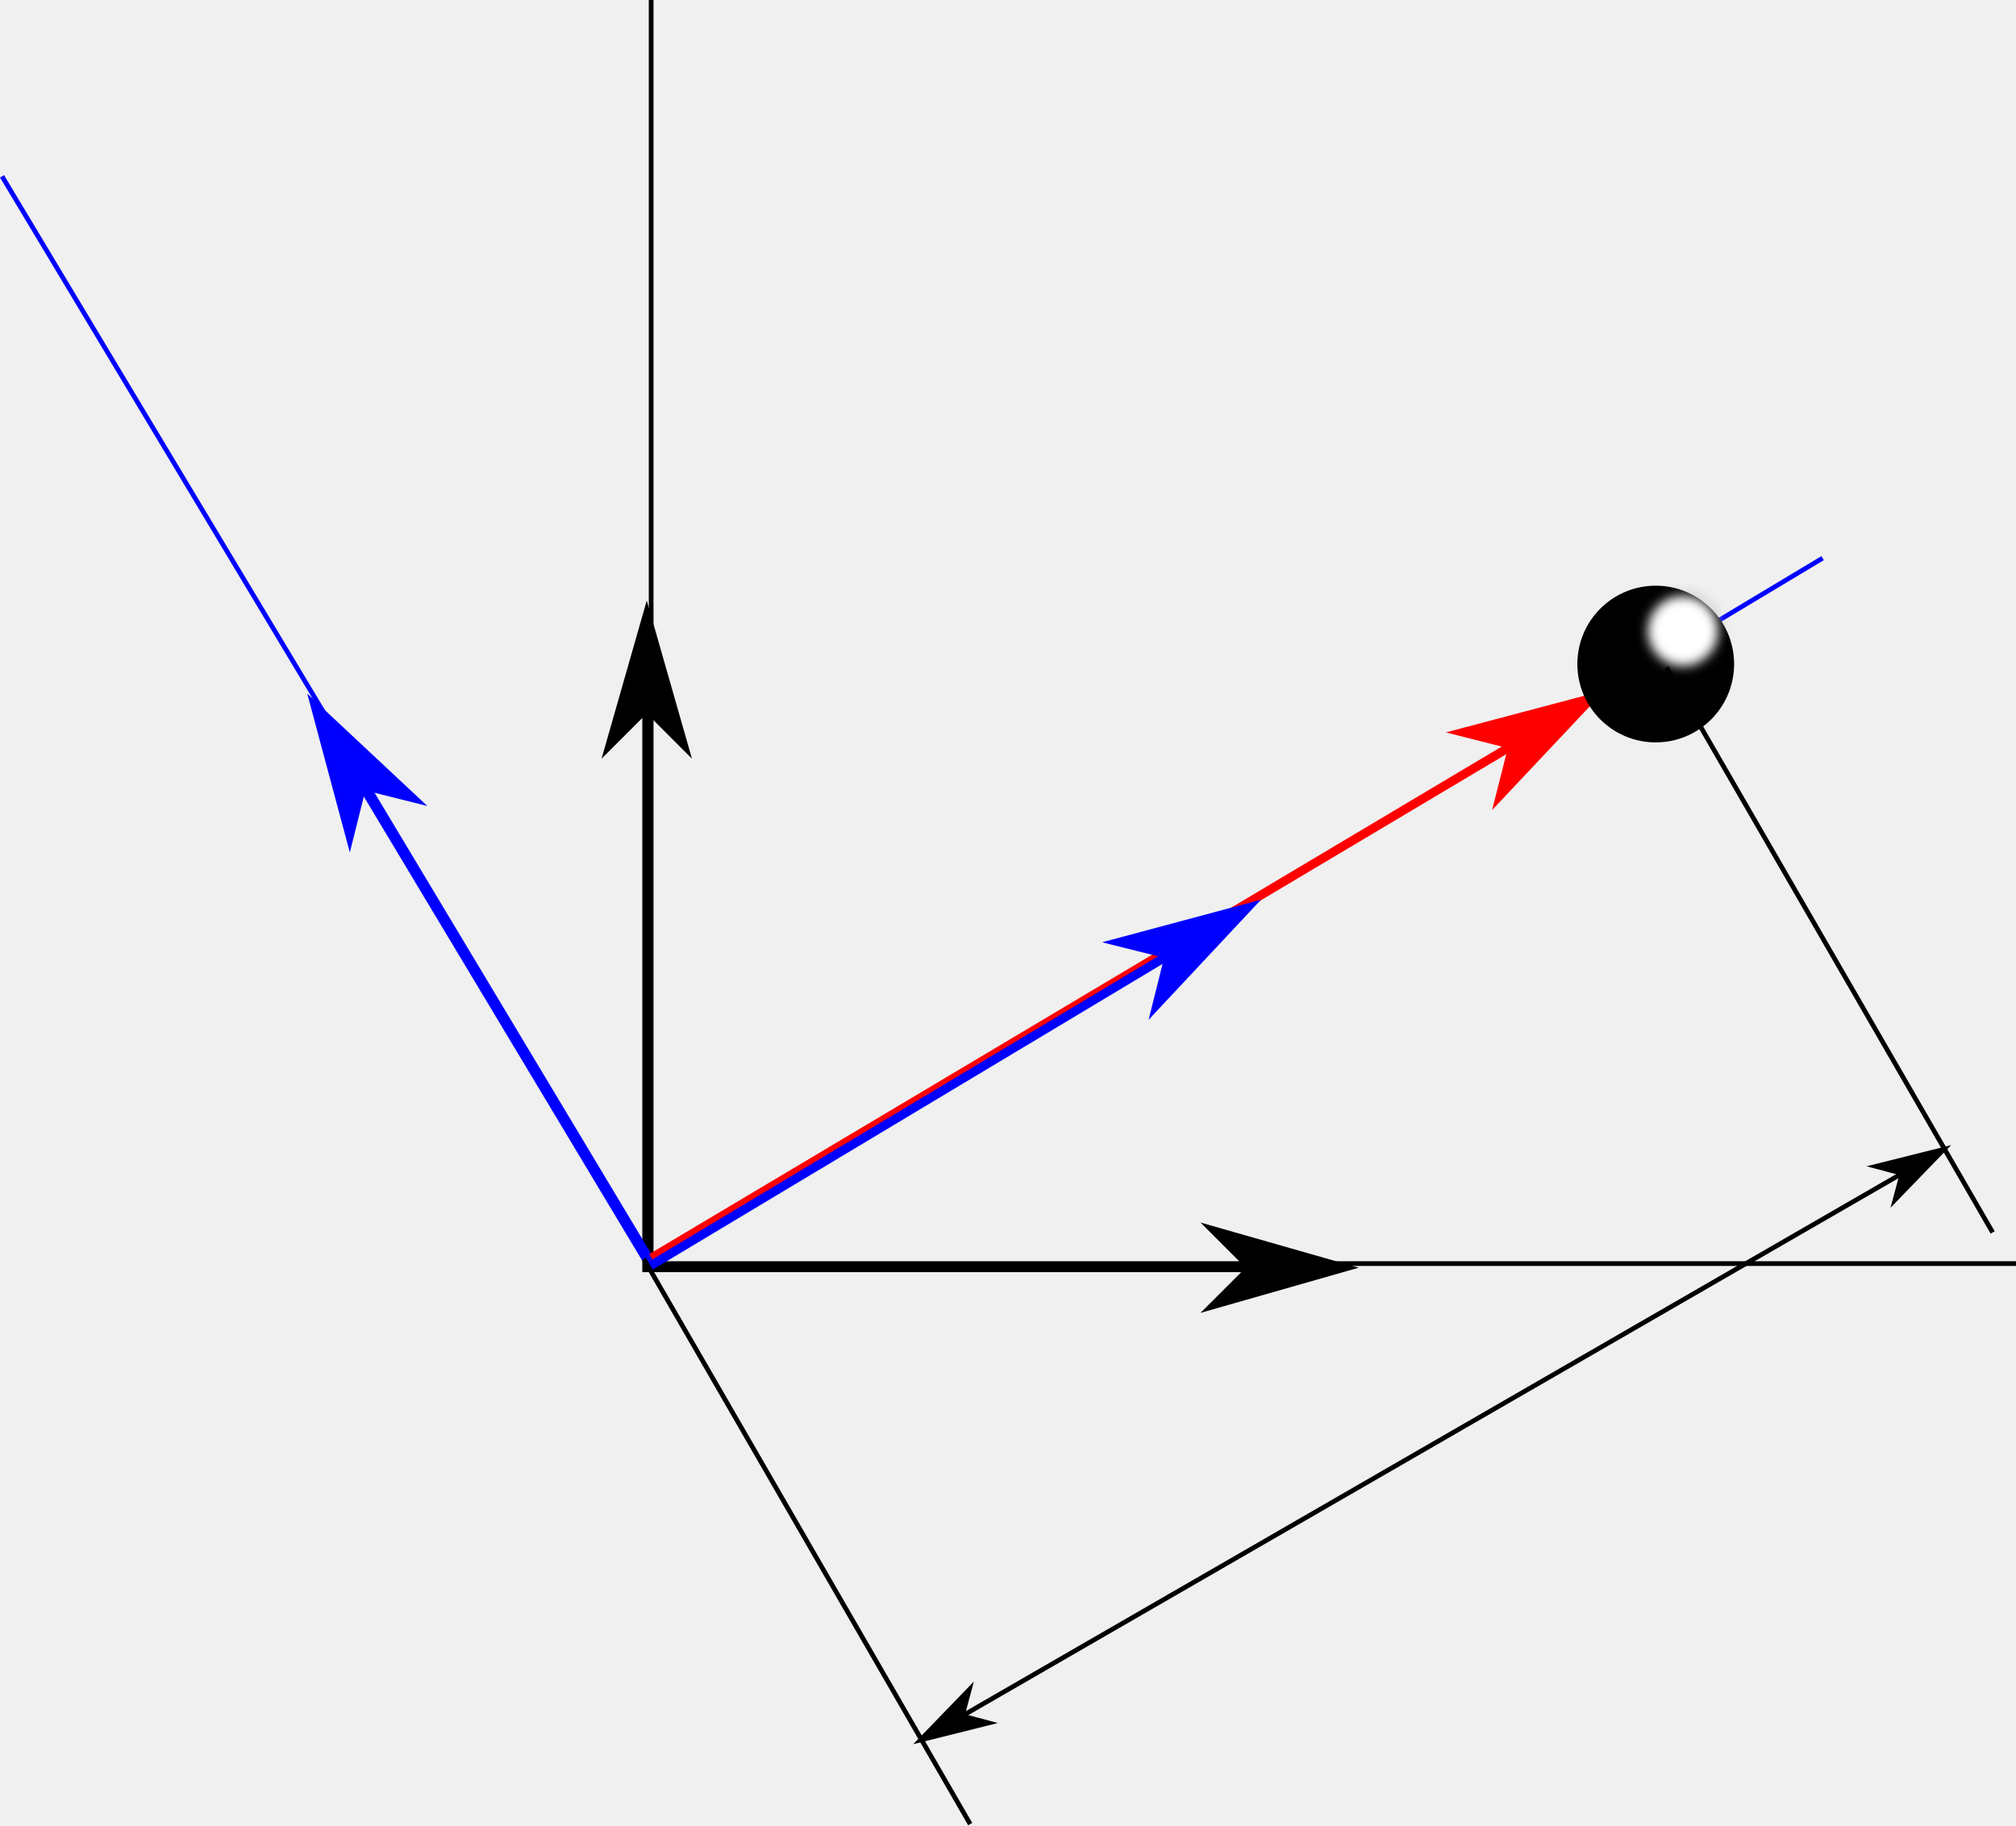
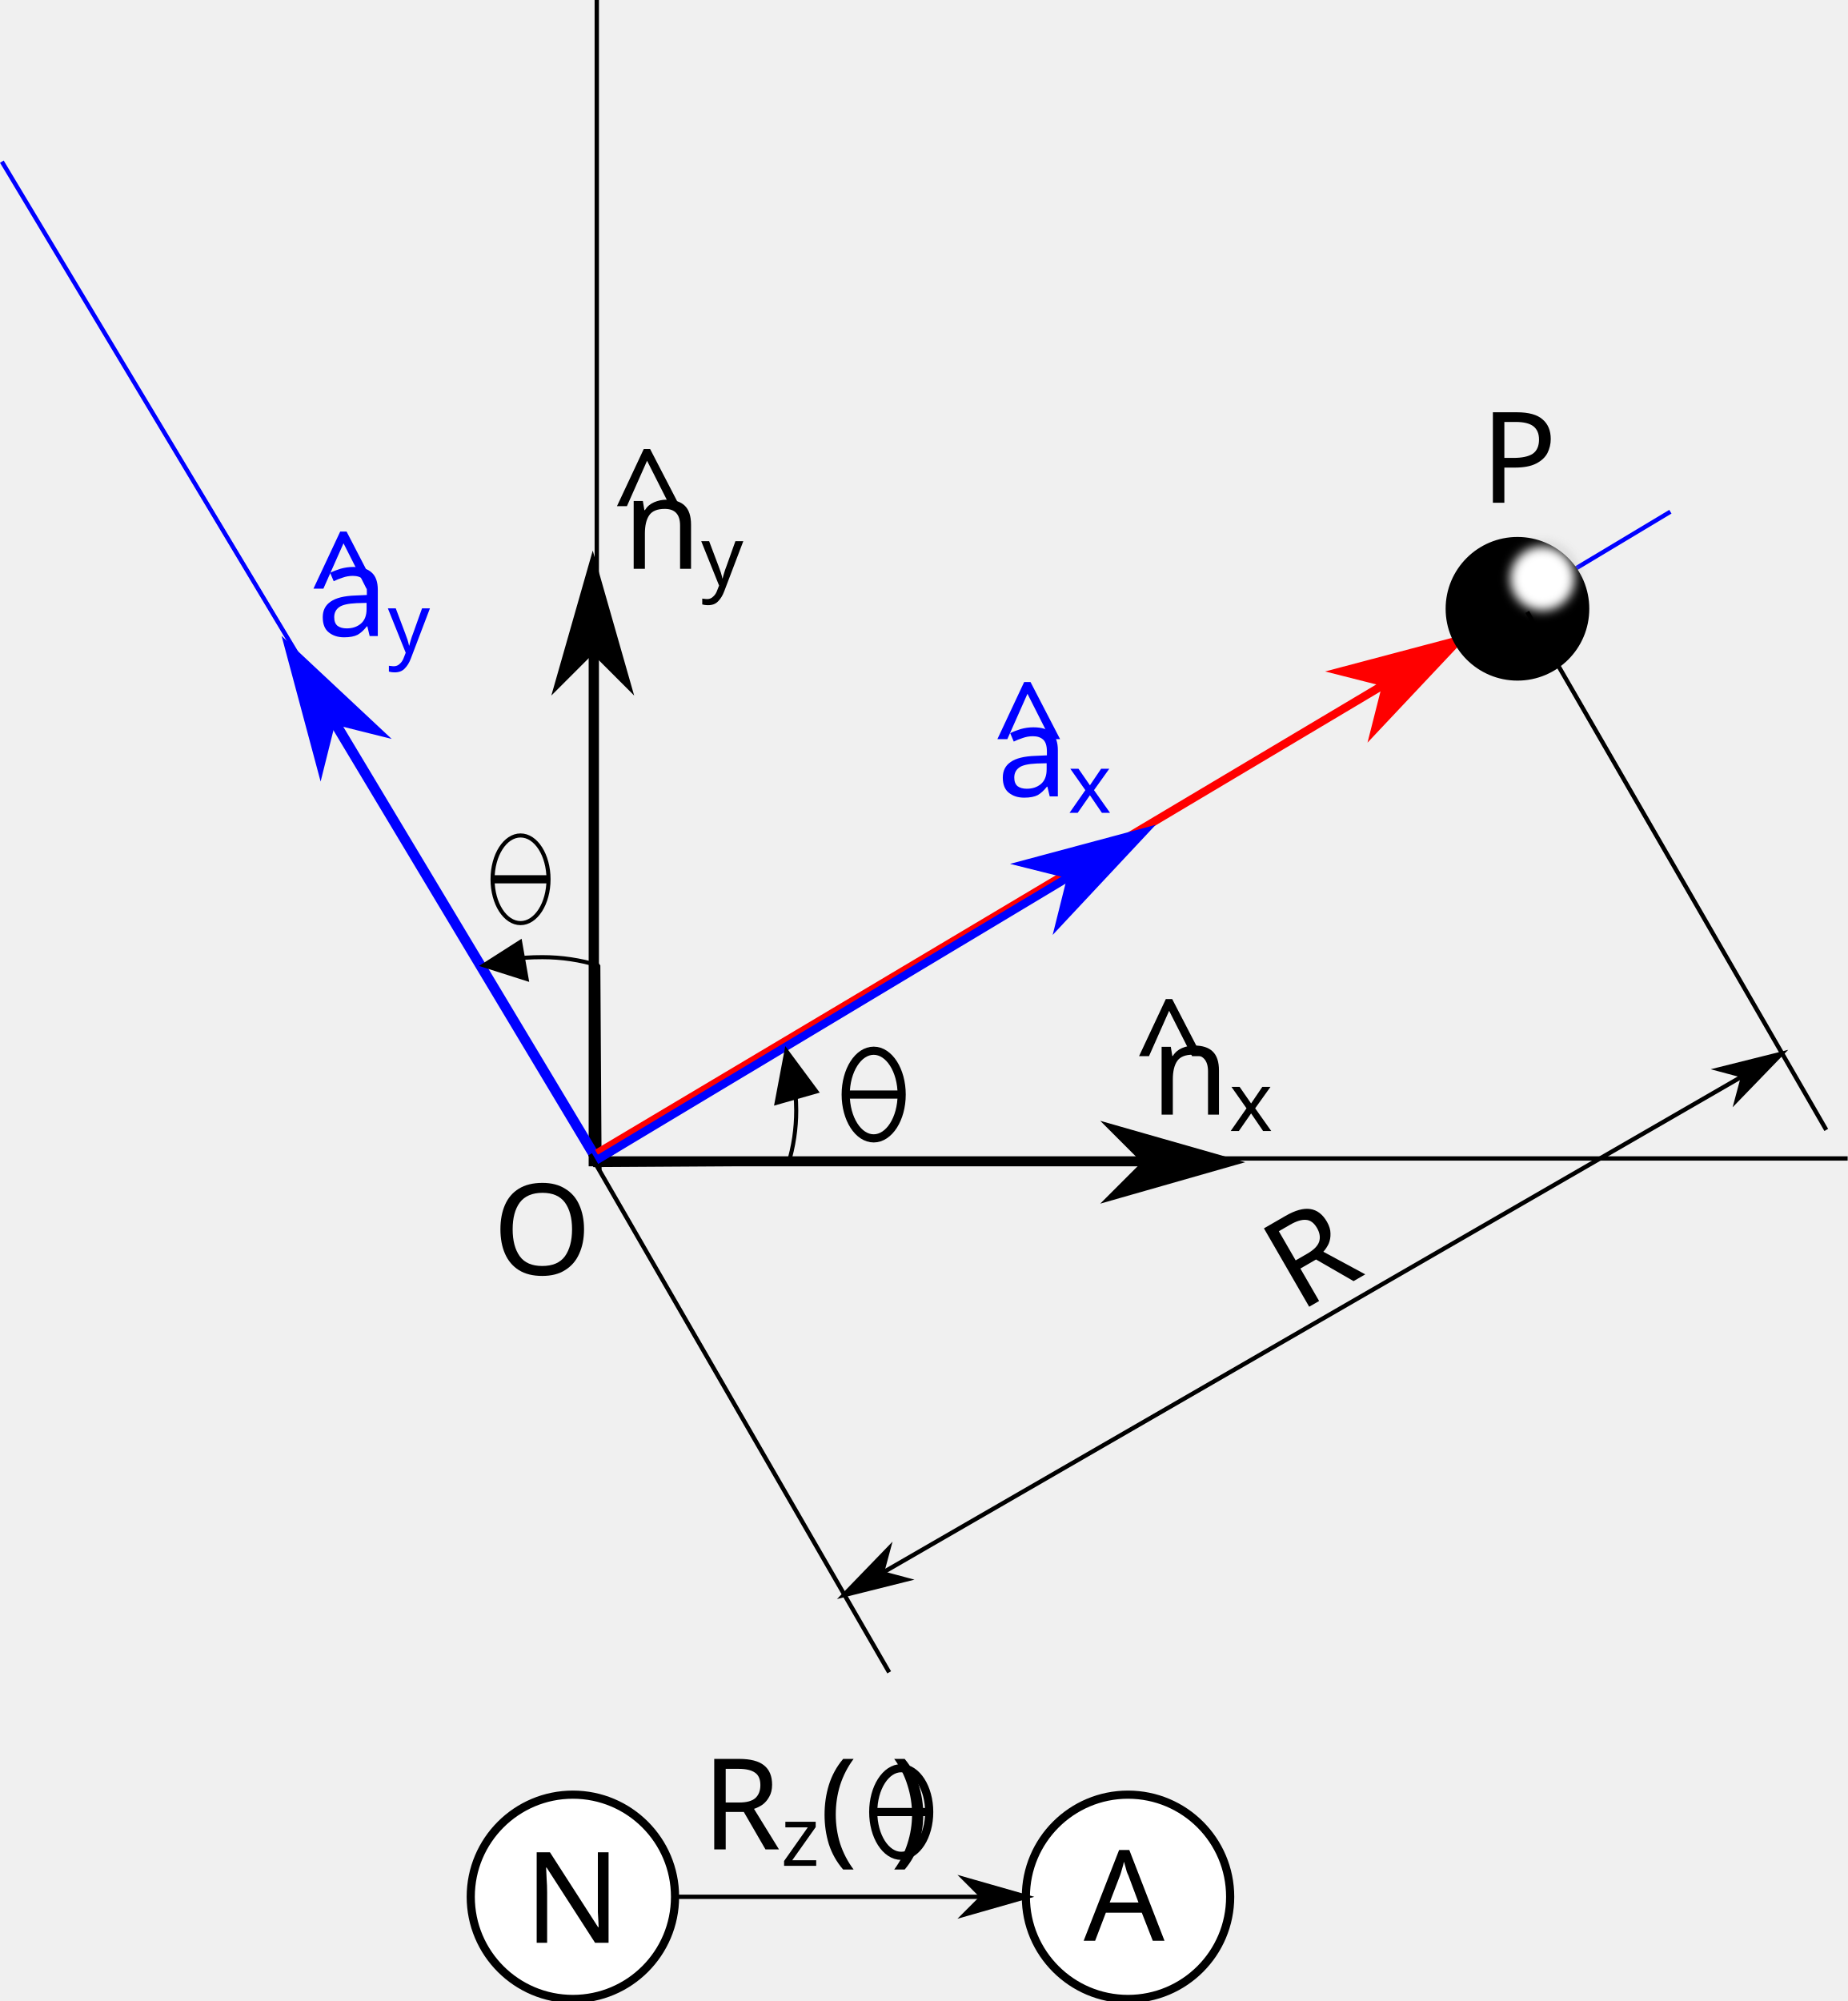
- <svg xmlns="http://www.w3.org/2000/svg" width="113.249mm" height="102.562mm" viewBox="0 0 113.249 102.562" version="1.1" id="svg942">
+ <svg xmlns="http://www.w3.org/2000/svg" width="113.249mm" height="122.641mm" viewBox="0 0 113.249 122.641" version="1.1" id="svg942">
  <defs id="defs936">
+     <marker style="overflow:visible" id="marker1120" refX="0" refY="0" orient="auto">
+       <path transform="matrix(-0.8,0,0,-0.8,-10,0)" style="fill:#000000;fill-opacity:1;fill-rule:evenodd;stroke:#000000;stroke-width:1pt;stroke-opacity:1" d="M 0,0 5,-5 -12.5,0 5,5 Z" id="path1118" />
+     </marker>
    <marker style="overflow:visible" id="marker3114" refX="0" refY="0" orient="auto">
      <path transform="matrix(-0.8,0,0,-0.8,-10,0)" style="fill:#000000;fill-opacity:1;fill-rule:evenodd;stroke:#000000;stroke-width:1pt;stroke-opacity:1" d="M 0,0 5,-5 -12.5,0 5,5 Z" id="path3112" />
    </marker>
    <marker style="overflow:visible" id="marker3050" refX="0" refY="0" orient="auto">
      <path transform="matrix(0.8,0,0,0.8,10,0)" style="fill:#000000;fill-opacity:1;fill-rule:evenodd;stroke:#000000;stroke-width:1pt;stroke-opacity:1" d="M 0,0 5,-5 -12.5,0 5,5 Z" id="path3048" />
    </marker>
    <marker style="overflow:visible" id="marker2801" refX="0" refY="0" orient="auto">
      <path transform="matrix(-0.8,0,0,-0.8,-10,0)" style="fill:#0000ff;fill-opacity:1;fill-rule:evenodd;stroke:#0000ff;stroke-width:1pt;stroke-opacity:1" d="M 0,0 5,-5 -12.5,0 5,5 Z" id="path2799" />
    </marker>
    <marker style="overflow:visible" id="marker2791" refX="0" refY="0" orient="auto">
      <path transform="matrix(0.8,0,0,0.8,10,0)" style="fill:#0000ff;fill-opacity:1;fill-rule:evenodd;stroke:#0000ff;stroke-width:1pt;stroke-opacity:1" d="M 0,0 5,-5 -12.5,0 5,5 Z" id="path2789" />
    </marker>
    <marker style="overflow:visible" id="Arrow1Lend" refX="0" refY="0" orient="auto">
      <path transform="matrix(-0.8,0,0,-0.8,-10,0)" style="fill:#000000;fill-opacity:1;fill-rule:evenodd;stroke:#000000;stroke-width:1pt;stroke-opacity:1" d="M 0,0 5,-5 -12.5,0 5,5 Z" id="path1512" />
    </marker>
    <marker style="overflow:visible" id="marker1787" refX="0" refY="0" orient="auto">
      <path transform="matrix(0.8,0,0,0.8,10,0)" style="fill:#000000;fill-opacity:1;fill-rule:evenodd;stroke:#000000;stroke-width:1pt;stroke-opacity:1" d="M 0,0 5,-5 -12.5,0 5,5 Z" id="path1785" />
    </marker>
    <marker style="overflow:visible" id="Arrow1Lstart" refX="0" refY="0" orient="auto">
      <path transform="matrix(0.8,0,0,0.8,10,0)" style="fill:#000000;fill-opacity:1;fill-rule:evenodd;stroke:#000000;stroke-width:1pt;stroke-opacity:1" d="M 0,0 5,-5 -12.5,0 5,5 Z" id="path1509" />
    </marker>
    <marker style="overflow:visible" id="marker2416" refX="0" refY="0" orient="auto">
      <path transform="matrix(-0.8,0,0,-0.8,-10,0)" style="fill:#ff0000;fill-opacity:1;fill-rule:evenodd;stroke:#ff0000;stroke-width:1pt;stroke-opacity:1" d="M 0,0 5,-5 -12.5,0 5,5 Z" id="path2414" />
    </marker>
    <filter style="color-interpolation-filters:sRGB" id="filter2408" x="-0.184" width="1.369" y="-0.184" height="1.369">
      <feGaussianBlur stdDeviation="0.523" id="feGaussianBlur2410" />
    </filter>
  </defs>
  <g id="layer1" transform="translate(-18.82336,-73.65797)">
+     <circle style="fill:#ffffff;stroke:#000000;stroke-width:0.5;stroke-linejoin:bevel;stroke-miterlimit:4;stroke-dasharray:none" id="path1112" cx="53.938" cy="189.913" r="6.261" />
+     <path id="path1070" style="fill:none;stroke:#000000;stroke-width:0.25;stroke-linejoin:bevel;stroke-miterlimit:4;stroke-dasharray:none" d="m 48.299,133.005 7.275,12.354 -0.078,-12.527 c -1.108,-0.338 -2.26,-0.509 -3.42,-0.509 -1.471,-2e-5 -2.411,0.145 -3.777,0.682 z" />
    <path style="fill:none;stroke:#000000;stroke-width:0.265px;stroke-linecap:butt;stroke-linejoin:miter;stroke-opacity:1" d="M 55.402,73.658 V 144.66 H 132.073" id="path1505" />
    <path style="fill:none;stroke:#000000;stroke-width:0.5;stroke-linecap:butt;stroke-linejoin:miter;stroke-miterlimit:4;stroke-dasharray:none;stroke-opacity:1;marker-start:url(#marker1787);marker-end:url(#Arrow1Lend)" d="m 55.155,108.373 v 36.518 h 39.021" id="path1507" />
+     <path id="path1064" style="fill:none;stroke:#000000;stroke-width:0.25;stroke-linejoin:bevel;stroke-miterlimit:4;stroke-dasharray:none" d="m 66.85,137.633 -11.664,7.43 11.955,-0.075 a 10.878,11.033 0 0 0 0.486,-3.261 10.878,11.033 0 0 0 -0.777,-4.094 z" />
    <path style="fill:none;stroke:#0000ff;stroke-width:0.265px;stroke-linecap:butt;stroke-linejoin:miter;stroke-opacity:1" d="m 18.937,83.566 36.52,60.89 65.751,-39.435" id="path2785" />
    <path style="fill:none;stroke:#ff0000;stroke-width:0.5;stroke-linecap:butt;stroke-linejoin:miter;stroke-miterlimit:4;stroke-dasharray:none;stroke-opacity:1;marker-end:url(#marker2416)" d="M 55.42,144.342 108.145,112.943" id="path3016" />
    <path style="fill:none;stroke:#0000ff;stroke-width:0.5;stroke-linecap:butt;stroke-linejoin:miter;stroke-miterlimit:4;stroke-dasharray:none;stroke-opacity:1;marker-start:url(#marker2791);marker-end:url(#marker2801)" d="m 36.581,113.464 18.783,31.317 33.464,-20.07" id="path2787" />
    <g id="g916" transform="matrix(0.5880029,0,0,0.5880029,31.88134,44.20566)">
      <circle style="opacity:1;mix-blend-mode:normal;fill:#000000;stroke:#000000;stroke-width:0.171" id="path1649" cx="135.974" cy="113.545" r="7.402" />
      <circle style="opacity:1;fill:#ffffff;stroke:#000000;stroke-width:0.118;filter:url(#filter2408)" id="path1651" cx="138.574" cy="110.383" r="3.407" />
    </g>
    <path style="fill:none;stroke:#000000;stroke-width:0.265px;stroke-linecap:butt;stroke-linejoin:miter;stroke-opacity:1" d="M 54.994,144.405 73.324,176.154" id="path3042" />
    <path style="fill:none;stroke:#000000;stroke-width:0.265px;stroke-linecap:butt;stroke-linejoin:miter;stroke-opacity:1" d="m 112.432,111.162 18.33,31.748" id="path3044" />
    <path style="fill:none;stroke:#000000;stroke-width:0.265px;stroke-linecap:butt;stroke-linejoin:miter;stroke-opacity:1;marker-start:url(#marker3050);marker-end:url(#marker3114)" d="m 70.57,171.407 57.414,-33.148" id="path3046" />
+     <text xml:space="preserve" style="font-size:7.761px;line-height:1.25;font-family:sans-serif;stroke-width:0.265" x="8.173" y="182.683" id="text996" transform="rotate(-30)">
+       <tspan id="tspan994" x="8.173" y="182.683" style="stroke-width:0.265">R</tspan>
+     </text>
+     <text xml:space="preserve" style="font-size:7.761px;line-height:1.25;font-family:sans-serif;stroke-width:0.265" x="109.577" y="104.471" id="text1000">
+       <tspan id="tspan998" x="109.577" y="104.471" style="stroke-width:0.265">P</tspan>
+     </text>
+     <text xml:space="preserve" style="font-size:7.761px;line-height:1.25;font-family:sans-serif;stroke-width:0.265" x="49.027" y="151.782" id="text1004">
+       <tspan id="tspan1002" x="49.027" y="151.782" style="stroke-width:0.265">O</tspan>
+     </text>
+     <text xml:space="preserve" style="font-size:7.761px;line-height:1.25;font-family:sans-serif;stroke-width:0.265" x="89.369" y="141.97" id="text1008">
+       <tspan id="tspan1006" x="89.369" y="141.97" style="stroke-width:0.265">n<tspan style="font-size:65%;baseline-shift:sub" id="tspan1028">x</tspan>
+       </tspan>
+     </text>
+     <text xml:space="preserve" style="font-size:7.761px;line-height:1.25;font-family:sans-serif;stroke-width:0.265" x="57.008" y="108.519" id="text1012">
+       <tspan id="tspan1010" x="57.008" y="108.519" style="stroke-width:0.265">n<tspan style="font-size:65%;baseline-shift:sub" id="tspan1030">y</tspan>
+       </tspan>
+     </text>
+     <text xml:space="preserve" style="font-size:7.761px;line-height:1.25;font-family:sans-serif;fill:#0000ff;stroke-width:0.265" x="79.931" y="122.468" id="text1016">
+       <tspan id="tspan1014" x="79.931" y="122.468" style="fill:#0000ff;stroke-width:0.265">a<tspan style="font-size:65%;baseline-shift:sub" id="tspan1032">x</tspan>
+       </tspan>
+     </text>
+     <text xml:space="preserve" style="font-size:7.761px;line-height:1.25;font-family:sans-serif;fill:#0000ff;stroke-width:0.265" x="38.246" y="112.638" id="text1026">
+       <tspan id="tspan1024" x="38.246" y="112.638" style="fill:#0000ff;stroke-width:0.265">a<tspan style="font-size:65%;baseline-shift:sub" id="tspan1034">y</tspan>
+       </tspan>
+     </text>
+     <text xml:space="preserve" style="font-size:7.761px;line-height:1.25;font-family:sans-serif;stroke-width:0.265" x="88.344" y="140.466" id="text1038">
+       <tspan id="tspan1036" x="88.344" y="140.466" style="stroke-width:0.265">^</tspan>
+     </text>
+     <text xml:space="preserve" style="font-size:7.761px;line-height:1.25;font-family:sans-serif;stroke-width:0.265" x="56.343" y="106.756" id="text1042">
+       <tspan id="tspan1040" x="56.343" y="106.756" style="stroke-width:0.265">^</tspan>
+     </text>
+     <text xml:space="preserve" style="font-size:7.761px;line-height:1.25;font-family:sans-serif;fill:#0000ff;stroke-width:0.265" x="37.74" y="111.815" id="text1046">
+       <tspan id="tspan1044" x="37.74" y="111.815" style="fill:#0000ff;stroke-width:0.265">^</tspan>
+     </text>
+     <text xml:space="preserve" style="font-size:7.761px;line-height:1.25;font-family:sans-serif;fill:#0000ff;stroke-width:0.265" x="79.661" y="121.037" id="text1050">
+       <tspan id="tspan1048" x="79.661" y="121.037" style="fill:#0000ff;stroke-width:0.265">^</tspan>
+     </text>
+     <g id="g1094" transform="translate(26.52041,-5.963681)">
+       <ellipse style="fill:none;stroke:#000000;stroke-width:0.25;stroke-linejoin:bevel;stroke-miterlimit:4;stroke-dasharray:none" id="path1084" cx="24.209" cy="133.513" rx="1.715" ry="2.686" />
+       <path style="fill:none;stroke:#000000;stroke-width:0.5;stroke-linecap:butt;stroke-linejoin:miter;stroke-opacity:1;stroke-miterlimit:4;stroke-dasharray:none" d="m 22.495,133.513 h 3.429" id="path1086" />
+     </g>
+     <g id="g1098" style="stroke-width:0.5;stroke-miterlimit:4;stroke-dasharray:none">
+       <ellipse style="fill:none;stroke:#000000;stroke-width:0.5;stroke-linejoin:bevel;stroke-miterlimit:4;stroke-dasharray:none" id="ellipse1088" cx="72.375" cy="140.743" rx="1.715" ry="2.686" />
+       <path style="fill:none;stroke:#000000;stroke-width:0.5;stroke-linecap:butt;stroke-linejoin:miter;stroke-opacity:1;stroke-miterlimit:4;stroke-dasharray:none" d="m 70.66,140.743 h 3.429" id="path1090" />
+     </g>
+     <path style="fill:#000000;stroke:#000000;stroke-width:0.265px;stroke-linecap:butt;stroke-linejoin:miter;stroke-opacity:1" d="m 67.03,138.097 -0.593,3.14 2.411,-0.687 z" id="path1100" />
+     <path style="fill:#000000;stroke:#000000;stroke-width:0.265px;stroke-linecap:butt;stroke-linejoin:miter;stroke-opacity:1" d="m 48.492,132.82 2.6,0.826 -0.393,-2.235 z" id="path1102" />
+     <text xml:space="preserve" style="font-size:7.761px;line-height:1.25;font-family:sans-serif;stroke-width:0.265" x="50.968" y="192.73" id="text1106">
+       <tspan id="tspan1104" x="50.968" y="192.73" style="stroke-width:0.265">N</tspan>
+     </text>
+     <circle style="fill:#ffffff;stroke:#000000;stroke-width:0.5;stroke-linejoin:bevel;stroke-miterlimit:4;stroke-dasharray:none" id="circle1114" cx="87.964" cy="189.913" r="6.261" />
+     <text xml:space="preserve" style="font-size:7.761px;line-height:1.25;font-family:sans-serif;stroke-width:0.265" x="85.248" y="192.604" id="text1110">
+       <tspan id="tspan1108" x="85.248" y="192.604" style="stroke-width:0.265">A</tspan>
+     </text>
+     <path style="fill:none;stroke:#000000;stroke-width:0.265px;stroke-linecap:butt;stroke-linejoin:miter;stroke-opacity:1;marker-end:url(#marker1120)" d="M 60.199,189.913 H 81.703" id="path1116" />
+     <text xml:space="preserve" style="font-size:7.761px;line-height:1.25;font-family:sans-serif;stroke-width:0.265" x="61.852" y="187.007" id="text1190">
+       <tspan id="tspan1188" x="61.852" y="187.007" style="stroke-width:0.265">R<tspan style="font-size:65%;baseline-shift:sub" id="tspan1192">z</tspan>( )</tspan>
+     </text>
+     <g id="g1198" transform="translate(1.6872,43.97355)" style="stroke-width:0.5;stroke-miterlimit:4;stroke-dasharray:none">
+       <ellipse style="fill:none;stroke:#000000;stroke-width:0.5;stroke-linejoin:bevel;stroke-miterlimit:4;stroke-dasharray:none" id="ellipse1194" cx="72.375" cy="140.743" rx="1.715" ry="2.686" />
+       <path style="fill:none;stroke:#000000;stroke-width:0.5;stroke-linecap:butt;stroke-linejoin:miter;stroke-opacity:1;stroke-miterlimit:4;stroke-dasharray:none" d="m 70.66,140.743 h 3.429" id="path1196" />
+     </g>
  </g>
</svg>
